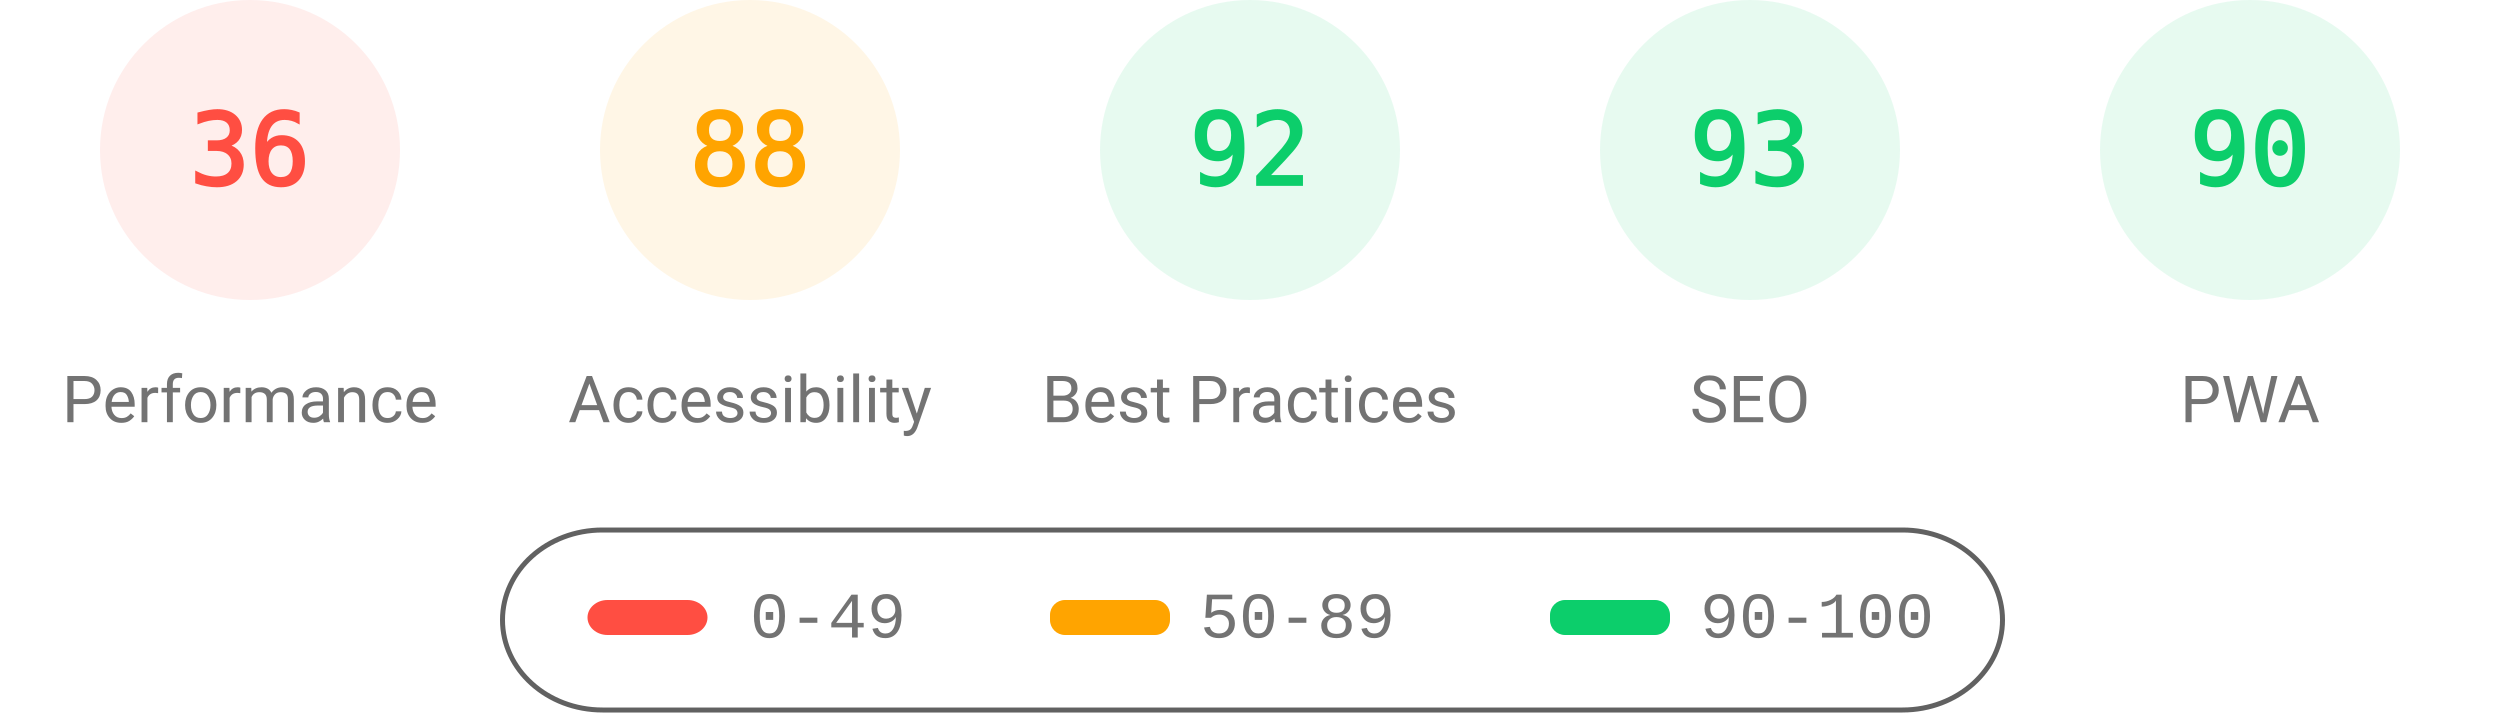
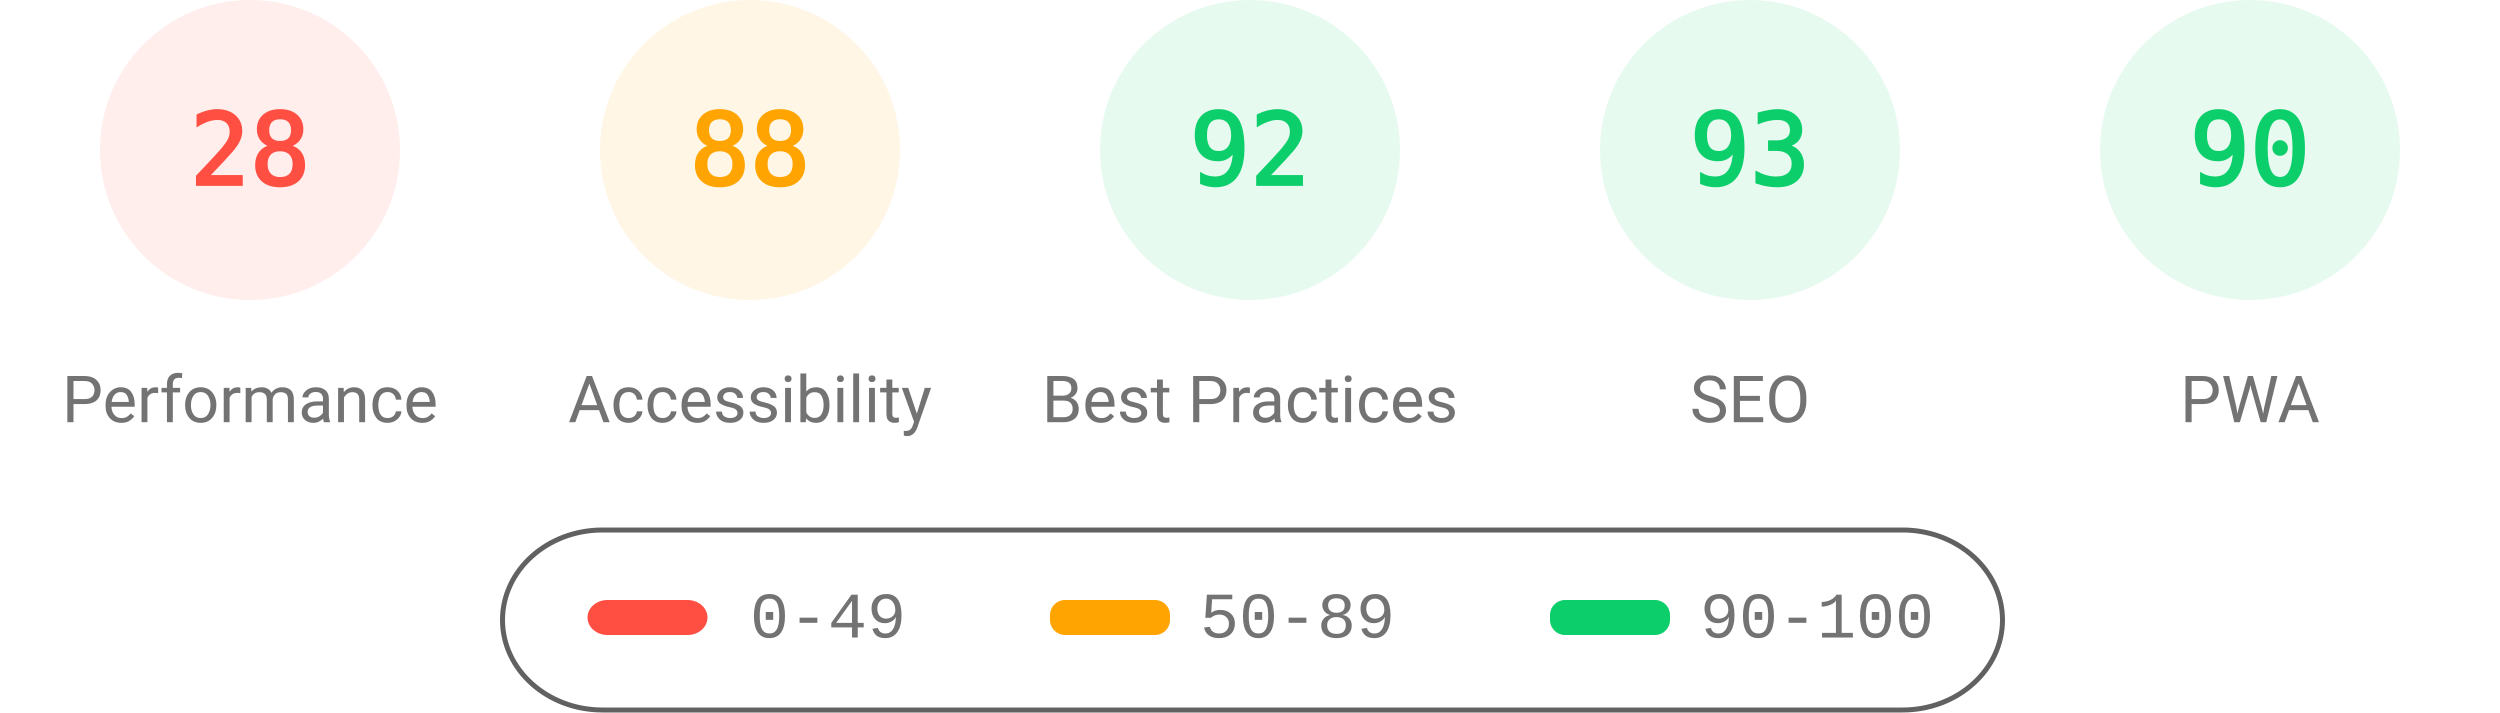
<svg xmlns="http://www.w3.org/2000/svg" fill="none" width="1000" height="285">
  <style>.gauge-base{opacity:.1}.gauge-arc{fill:none;animation-delay:250ms;stroke-linecap:round;transform:rotate(-90deg);transform-origin:100px 60px;animation:load-gauge 1s ease forwards}.guage-text{font-size:40px;font-family:monospace;text-align:center}.guage-red{color:#ff4e42;fill:#ff4e42;stroke:#ff4e42}.guage-orange{color:#ffa400;fill:#ffa400;stroke:#ffa400}.guage-green{color:#0cce6b;fill:#0cce6b;stroke:#0cce6b}.guage-undefined{color:#5c5c5c;fill:#5c5c5c;stroke:#5c5c5c}.guage-title{color:#737373;fill:#737373;stroke:none;font-size:26px;line-height:26px;font-family:Roboto,Halvetica,Arial,sans-serif}@keyframes load-gauge{from{stroke-dasharray:0 352.858}}</style>
  <svg class="guage-div guage-perf guage-red" viewBox="0 0 200 200" width="200" height="200">
    <circle class="gauge-base" r="56" cx="100" cy="60" stroke-width="8" />
-     <circle class="gauge-arc guage-arc-1" r="56" cx="100" cy="60" stroke-width="8" style="stroke-dasharray:126.669,351.858" />
-     <text class="guage-text" x="100" y="60" alignment-baseline="central" dominant-baseline="central" text-anchor="middle">36</text>
+     <circle class="gauge-arc guage-arc-1" r="56" cx="100" cy="60" stroke-width="8" style="stroke-dasharray:98.52,351.858" />
+     <text class="guage-text" x="100" y="60" alignment-baseline="central" dominant-baseline="central" text-anchor="middle">28</text>
    <text class="guage-title" x="100" y="160" alignment-baseline="central" dominant-baseline="central" text-anchor="middle">Performance</text>
  </svg>
  <svg class="guage-div guage-acc guage-orange" viewBox="0 0 200 200" width="200" height="200" x="200">
    <circle class="gauge-base" r="56" cx="100" cy="60" stroke-width="8" />
    <circle class="gauge-arc guage-arc-2" r="56" cx="100" cy="60" stroke-width="8" style="stroke-dasharray:309.635,351.858" />
    <text class="guage-text" x="100" y="60" alignment-baseline="central" dominant-baseline="central" text-anchor="middle">88</text>
    <text class="guage-title" x="100" y="160" alignment-baseline="central" dominant-baseline="central" text-anchor="middle">Accessibility</text>
  </svg>
  <svg class="guage-div guage-best guage-green" viewBox="0 0 200 200" width="200" height="200" x="400">
    <circle class="gauge-base" r="56" cx="100" cy="60" stroke-width="8" />
    <circle class="gauge-arc guage-arc-3" r="56" cx="100" cy="60" stroke-width="8" style="stroke-dasharray:323.709,351.858" />
    <text class="guage-text" x="100" y="60" alignment-baseline="central" dominant-baseline="central" text-anchor="middle">92</text>
    <text class="guage-title" x="100" y="160" alignment-baseline="central" dominant-baseline="central" text-anchor="middle">Best Practices</text>
  </svg>
  <svg class="guage-div guage-seo guage-green" viewBox="0 0 200 200" width="200" height="200" x="600">
    <circle class="gauge-base" r="56" cx="100" cy="60" stroke-width="8" />
    <circle class="gauge-arc guage-arc-4" r="56" cx="100" cy="60" stroke-width="8" style="stroke-dasharray:327.228,351.858" />
    <text class="guage-text" x="100" y="60" alignment-baseline="central" dominant-baseline="central" text-anchor="middle">93</text>
    <text class="guage-title" x="100" y="160" alignment-baseline="central" dominant-baseline="central" text-anchor="middle">SEO</text>
  </svg>
  <svg class="guage-div guage-pwa guage-green" viewBox="0 0 200 200" width="200" height="200" x="800">
    <circle class="gauge-base" r="56" cx="100" cy="60" stroke-width="8" />
    <circle class="gauge-arc guage-arc-4" r="56" cx="100" cy="60" stroke-width="8" style="stroke-dasharray:316.672,351.858" />
    <text class="guage-text" x="100" y="60" alignment-baseline="central" dominant-baseline="central" text-anchor="middle">90</text>
    <text class="guage-title" x="100" y="160" alignment-baseline="central" dominant-baseline="central" text-anchor="middle">PWA</text>
  </svg>
  <svg width="604" height="76" x="200" y="210">
    <path fill="none" id="canvas_background" d="M-1-1h604v80H-1z" />
    <rect fill-opacity="0" stroke="#616161" stroke-width="2" rx="40" id="svg_2" height="72" width="600" y="2" x="1" fill="#000" />
    <rect stroke="#000" rx="8" id="svg_3" height="14" width="48" y="30" x="35" stroke-opacity="null" stroke-width="0" fill="#ff4e42" />
    <rect stroke="#000" rx="6" id="svg_4" height="14" width="48" y="30" x="220" stroke-opacity="null" stroke-width="0" fill="#ffa400" />
    <rect stroke="#000" rx="6" id="svg_5" height="14" width="48" y="30" x="420" stroke-opacity="null" stroke-width="0" fill="#0cce6b" />
    <text xml:space="preserve" text-anchor="start" font-family="'Courier New', Courier, monospace" font-size="26" id="svg_6" y="45" x="100" stroke-opacity="null" stroke-width="0" stroke="#000" fill="#737373">0-49</text>
    <text xml:space="preserve" text-anchor="start" font-family="'Courier New', Courier, monospace" font-size="26" id="svg_7" y="45" x="280" stroke-opacity="null" stroke-width="0" stroke="#000" fill="#737373">50-89</text>
    <text xml:space="preserve" text-anchor="start" font-family="'Courier New', Courier, monospace" font-size="26" id="svg_8" y="45" x="480" stroke-opacity="null" stroke-width="0" stroke="#000" fill="#737373">90-100</text>
  </svg>
</svg>
